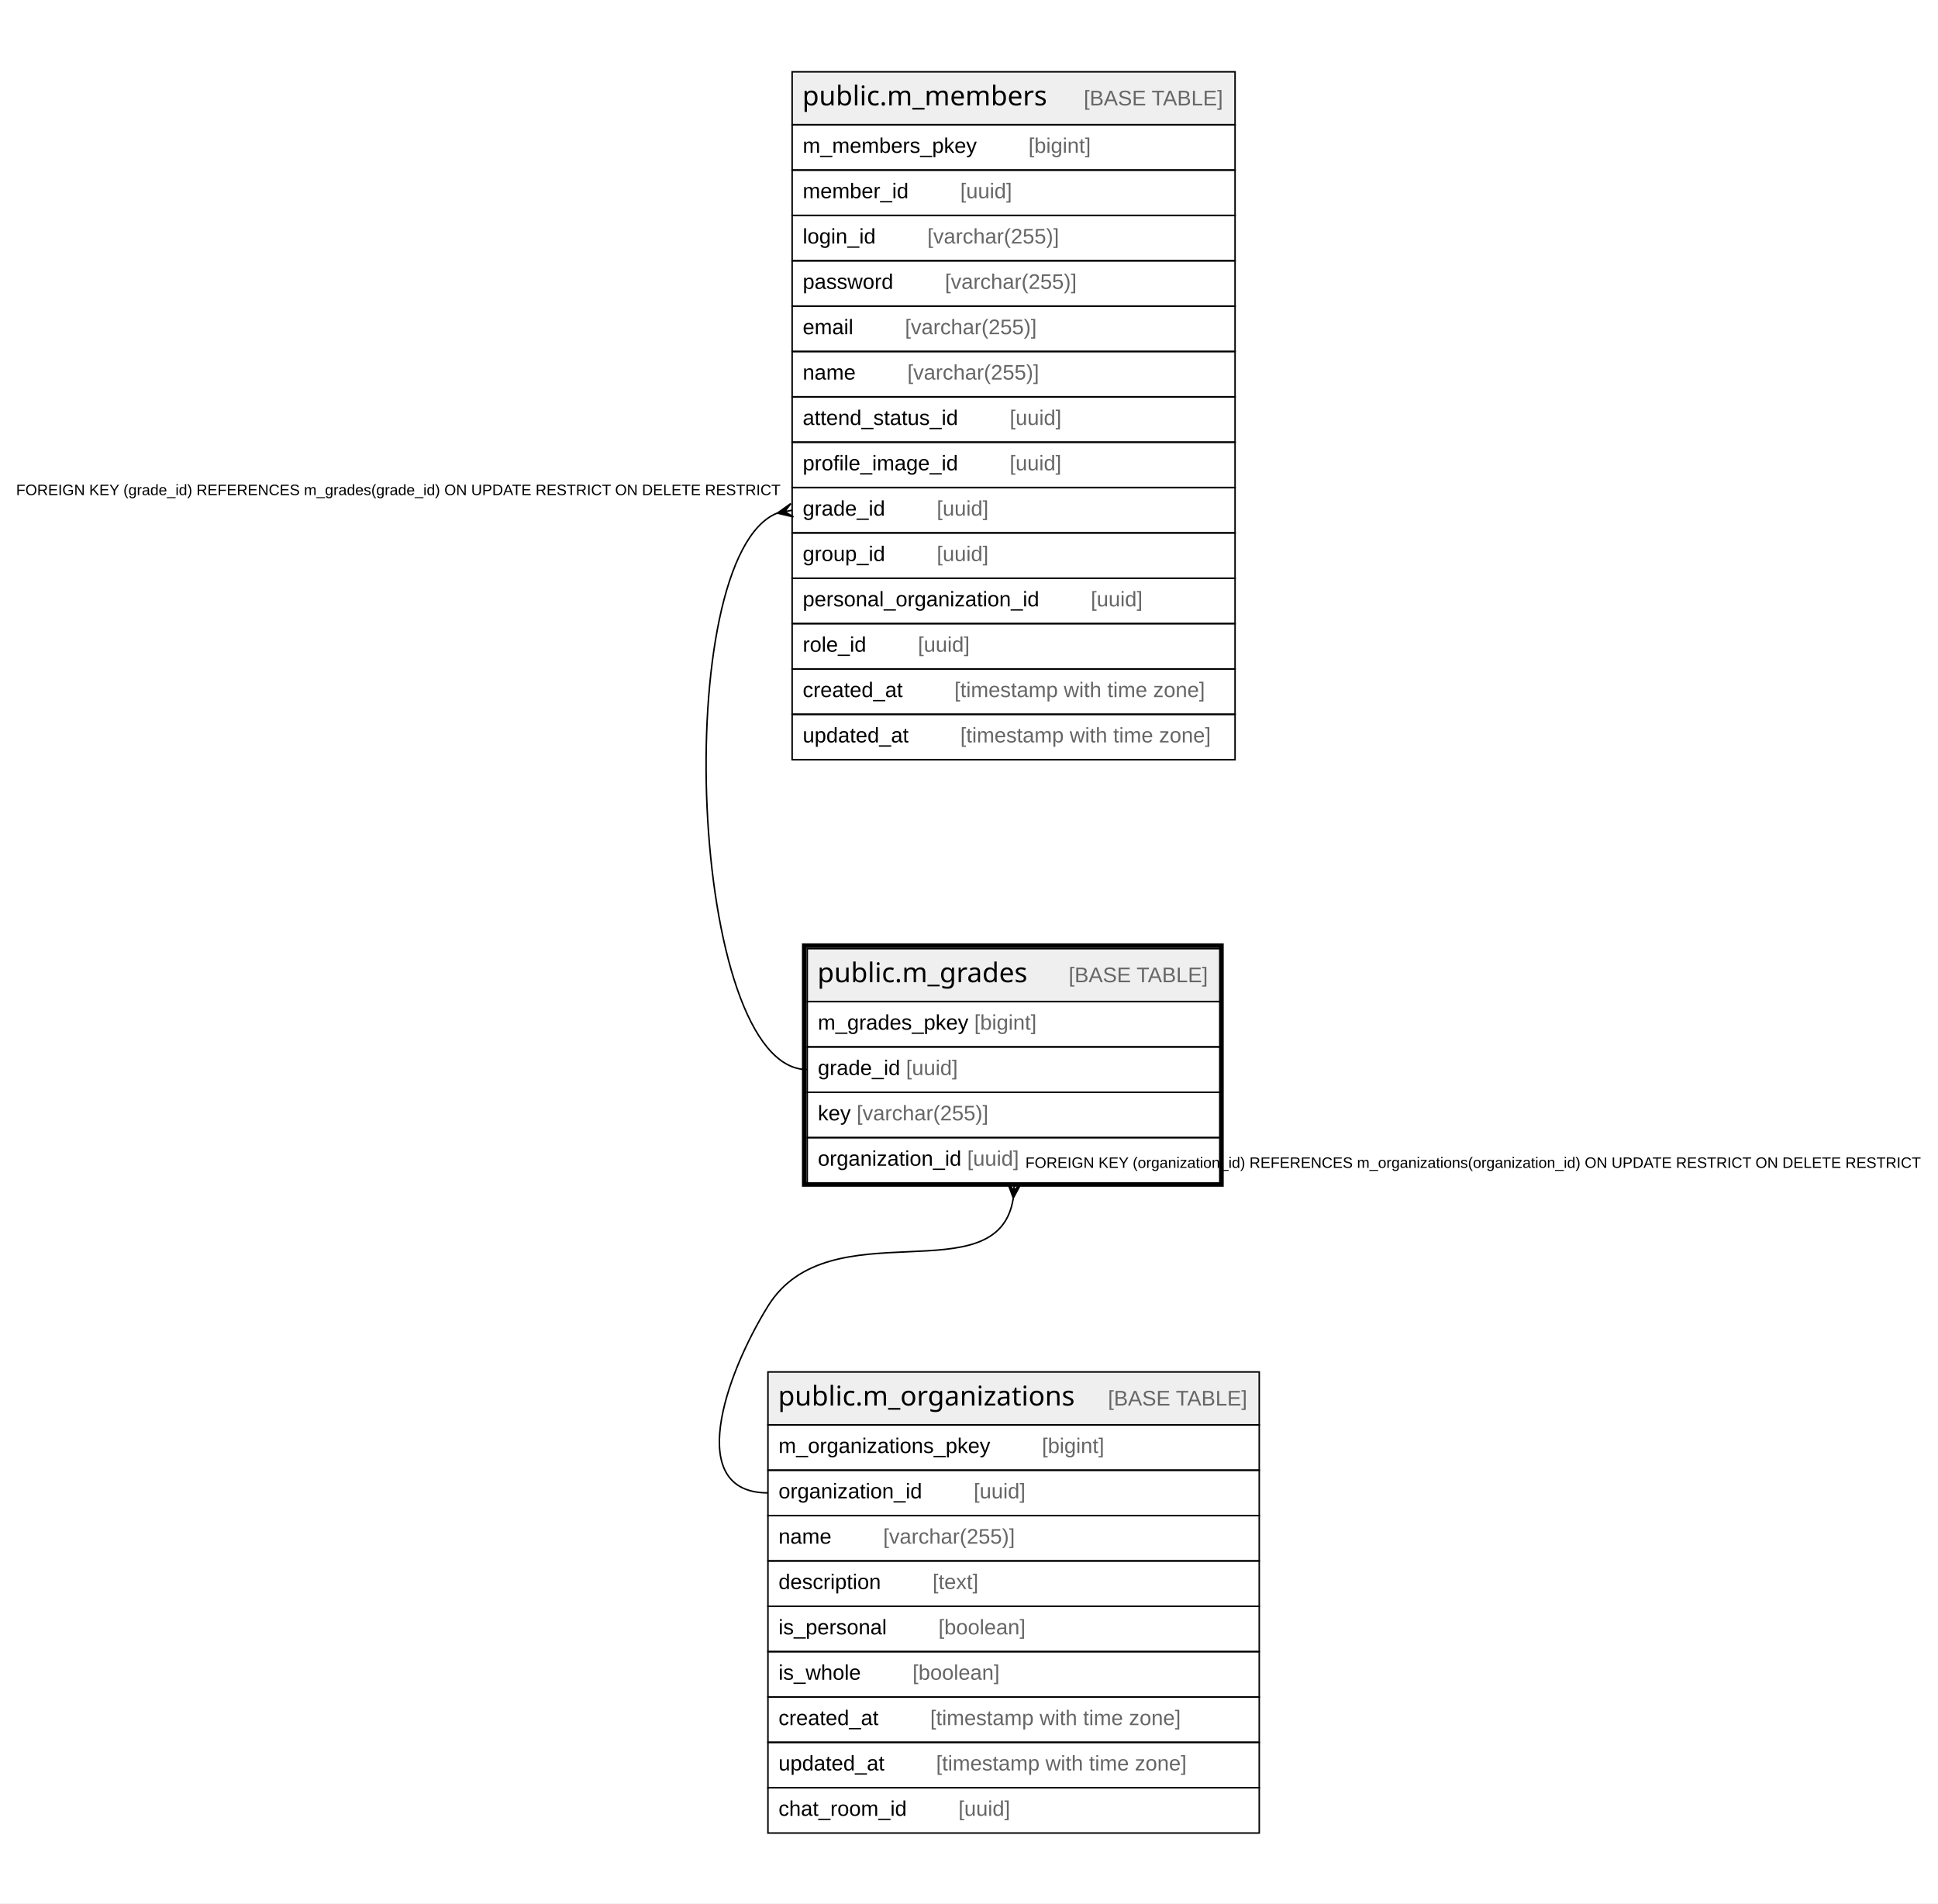
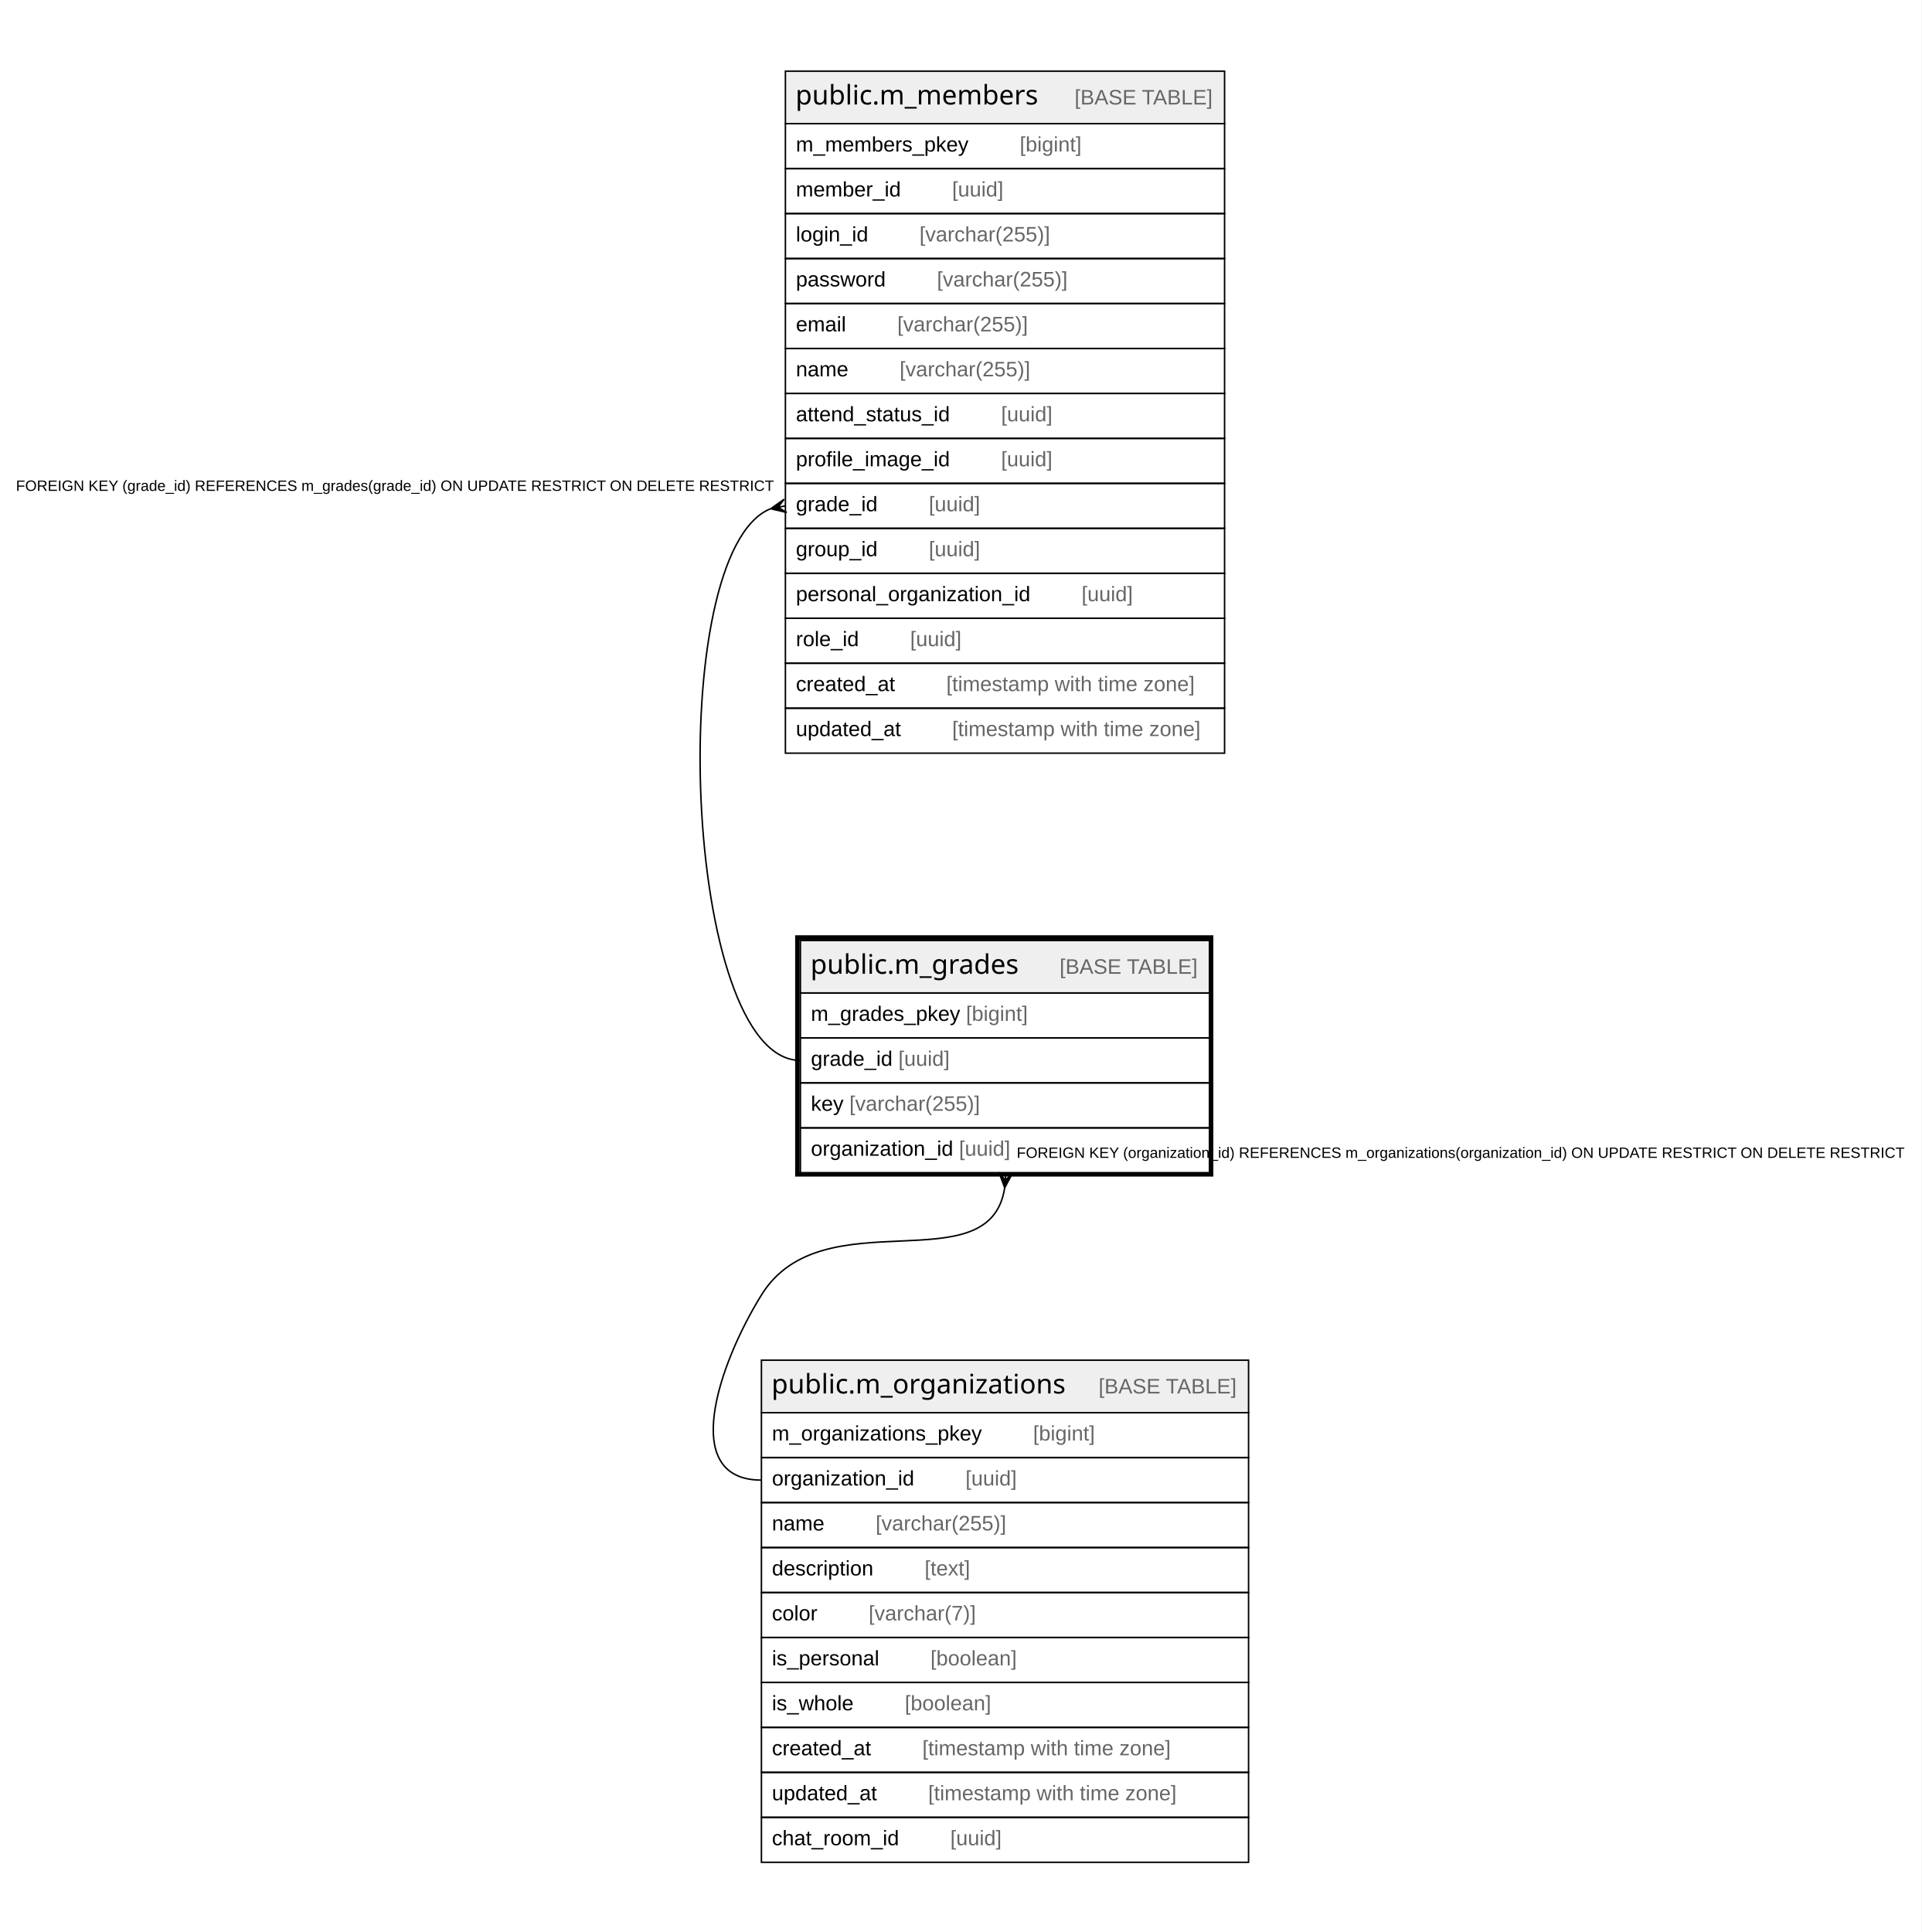
- <svg xmlns="http://www.w3.org/2000/svg" width="1282pt" height="1259pt" viewBox="0.00 0.00 1282.00 1259.00">
-   <g id="graph0" class="graph" transform="scale(1 1) rotate(0) translate(4 1255)">
-     <polygon fill="#ffffff" stroke="transparent" points="-4,4 -4,-1255 1278,-1255 1278,4 -4,4" />
+ <svg xmlns="http://www.w3.org/2000/svg" width="1282pt" height="1289pt" viewBox="0.00 0.00 1282.00 1289.00">
+   <g id="graph0" class="graph" transform="scale(1 1) rotate(0) translate(4 1285)">
+     <polygon fill="#ffffff" stroke="transparent" points="-4,4 -4,-1285 1278,-1285 1278,4 -4,4" />
    <g id="node1" class="node">
-       <polygon fill="#efefef" stroke="transparent" points="530,-592.5 530,-627.5 803,-627.5 803,-592.5 530,-592.5" />
-       <polygon fill="none" stroke="#000000" points="530,-592.5 530,-627.5 803,-627.5 803,-592.5 530,-592.5" />
-       <text text-anchor="start" x="536.704" y="-605.3" font-family="Arial Bold" font-size="18.00" fill="#000000">public.m_grades</text>
-       <text text-anchor="start" x="668.728" y="-605.3" font-family="Arial" font-size="14.00" fill="#000000">    </text>
-       <text text-anchor="start" x="702.933" y="-605.3" font-family="Arial" font-size="14.00" fill="#666666">[BASE TABLE]</text>
+       <polygon fill="#efefef" stroke="transparent" points="530,-622.5 530,-657.5 803,-657.5 803,-622.5 530,-622.5" />
+       <polygon fill="none" stroke="#000000" points="530,-622.5 530,-657.5 803,-657.5 803,-622.5 530,-622.5" />
+       <text text-anchor="start" x="536.704" y="-635.3" font-family="Arial Bold" font-size="18.00" fill="#000000">public.m_grades</text>
+       <text text-anchor="start" x="668.728" y="-635.3" font-family="Arial" font-size="14.00" fill="#000000">    </text>
+       <text text-anchor="start" x="702.933" y="-635.3" font-family="Arial" font-size="14.00" fill="#666666">[BASE TABLE]</text>
+       <polygon fill="none" stroke="#000000" points="530,-592.5 530,-622.5 803,-622.5 803,-592.5 530,-592.5" />
+       <text text-anchor="start" x="537" y="-603.9" font-family="Arial" font-size="14.00" fill="#000000">m_grades_pkey </text>
+       <text text-anchor="start" x="640.473" y="-603.9" font-family="Arial" font-size="14.00" fill="#666666">[bigint]</text>
      <polygon fill="none" stroke="#000000" points="530,-562.5 530,-592.5 803,-592.5 803,-562.5 530,-562.5" />
-       <text text-anchor="start" x="537" y="-573.9" font-family="Arial" font-size="14.00" fill="#000000">m_grades_pkey </text>
-       <text text-anchor="start" x="640.473" y="-573.9" font-family="Arial" font-size="14.00" fill="#666666">[bigint]</text>
+       <text text-anchor="start" x="537" y="-573.9" font-family="Arial" font-size="14.00" fill="#000000">grade_id </text>
+       <text text-anchor="start" x="595.353" y="-573.9" font-family="Arial" font-size="14.00" fill="#666666">[uuid]</text>
      <polygon fill="none" stroke="#000000" points="530,-532.5 530,-562.5 803,-562.5 803,-532.5 530,-532.5" />
-       <text text-anchor="start" x="537" y="-543.9" font-family="Arial" font-size="14.00" fill="#000000">grade_id </text>
-       <text text-anchor="start" x="595.353" y="-543.9" font-family="Arial" font-size="14.00" fill="#666666">[uuid]</text>
+       <text text-anchor="start" x="537" y="-543.9" font-family="Arial" font-size="14.00" fill="#000000">key </text>
+       <text text-anchor="start" x="562.673" y="-543.9" font-family="Arial" font-size="14.00" fill="#666666">[varchar(255)]</text>
      <polygon fill="none" stroke="#000000" points="530,-502.5 530,-532.5 803,-532.5 803,-502.5 530,-502.5" />
-       <text text-anchor="start" x="537" y="-513.9" font-family="Arial" font-size="14.00" fill="#000000">key </text>
-       <text text-anchor="start" x="562.673" y="-513.9" font-family="Arial" font-size="14.00" fill="#666666">[varchar(255)]</text>
-       <polygon fill="none" stroke="#000000" points="530,-472.5 530,-502.5 803,-502.5 803,-472.5 530,-472.5" />
-       <text text-anchor="start" x="537" y="-483.9" font-family="Arial" font-size="14.00" fill="#000000">organization_id </text>
-       <text text-anchor="start" x="635.805" y="-483.9" font-family="Arial" font-size="14.00" fill="#666666">[uuid]</text>
-       <polygon fill="none" stroke="#000000" stroke-width="3" points="528,-471.5 528,-629.5 804,-629.5 804,-471.5 528,-471.5" />
+       <text text-anchor="start" x="537" y="-513.9" font-family="Arial" font-size="14.00" fill="#000000">organization_id </text>
+       <text text-anchor="start" x="635.805" y="-513.9" font-family="Arial" font-size="14.00" fill="#666666">[uuid]</text>
+       <polygon fill="none" stroke="#000000" stroke-width="3" points="528,-501.5 528,-659.5 804,-659.5 804,-501.5 528,-501.5" />
    </g>
    <g id="node3" class="node">
-       <polygon fill="#efefef" stroke="transparent" points="504,-312.5 504,-347.5 829,-347.5 829,-312.5 504,-312.5" />
-       <polygon fill="none" stroke="#000000" points="504,-312.5 504,-347.5 829,-347.5 829,-312.5 504,-312.5" />
-       <text text-anchor="start" x="510.699" y="-325.3" font-family="Arial Bold" font-size="18.00" fill="#000000">public.m_organizations</text>
-       <text text-anchor="start" x="694.733" y="-325.3" font-family="Arial" font-size="14.00" fill="#000000">    </text>
-       <text text-anchor="start" x="728.938" y="-325.3" font-family="Arial" font-size="14.00" fill="#666666">[BASE TABLE]</text>
+       <polygon fill="#efefef" stroke="transparent" points="504,-342.5 504,-377.5 829,-377.5 829,-342.5 504,-342.5" />
+       <polygon fill="none" stroke="#000000" points="504,-342.5 504,-377.5 829,-377.5 829,-342.5 504,-342.5" />
+       <text text-anchor="start" x="510.699" y="-355.3" font-family="Arial Bold" font-size="18.00" fill="#000000">public.m_organizations</text>
+       <text text-anchor="start" x="694.733" y="-355.3" font-family="Arial" font-size="14.00" fill="#000000">    </text>
+       <text text-anchor="start" x="728.938" y="-355.3" font-family="Arial" font-size="14.00" fill="#666666">[BASE TABLE]</text>
+       <polygon fill="none" stroke="#000000" points="504,-312.5 504,-342.5 829,-342.5 829,-312.5 504,-312.5" />
+       <text text-anchor="start" x="511" y="-323.9" font-family="Arial" font-size="14.00" fill="#000000">m_organizations_pkey    </text>
+       <text text-anchor="start" x="685.238" y="-323.9" font-family="Arial" font-size="14.00" fill="#666666">[bigint]</text>
      <polygon fill="none" stroke="#000000" points="504,-282.5 504,-312.5 829,-312.5 829,-282.5 504,-282.5" />
-       <text text-anchor="start" x="511" y="-293.9" font-family="Arial" font-size="14.00" fill="#000000">m_organizations_pkey    </text>
-       <text text-anchor="start" x="685.238" y="-293.9" font-family="Arial" font-size="14.00" fill="#666666">[bigint]</text>
+       <text text-anchor="start" x="511" y="-293.9" font-family="Arial" font-size="14.00" fill="#000000">organization_id    </text>
+       <text text-anchor="start" x="640.119" y="-293.9" font-family="Arial" font-size="14.00" fill="#666666">[uuid]</text>
      <polygon fill="none" stroke="#000000" points="504,-252.5 504,-282.5 829,-282.5 829,-252.5 504,-252.5" />
-       <text text-anchor="start" x="511" y="-263.9" font-family="Arial" font-size="14.00" fill="#000000">organization_id    </text>
-       <text text-anchor="start" x="640.119" y="-263.9" font-family="Arial" font-size="14.00" fill="#666666">[uuid]</text>
+       <text text-anchor="start" x="511" y="-263.9" font-family="Arial" font-size="14.00" fill="#000000">name    </text>
+       <text text-anchor="start" x="580.213" y="-263.9" font-family="Arial" font-size="14.00" fill="#666666">[varchar(255)]</text>
      <polygon fill="none" stroke="#000000" points="504,-222.5 504,-252.5 829,-252.5 829,-222.5 504,-222.5" />
-       <text text-anchor="start" x="511" y="-233.9" font-family="Arial" font-size="14.00" fill="#000000">name    </text>
-       <text text-anchor="start" x="580.213" y="-233.9" font-family="Arial" font-size="14.00" fill="#666666">[varchar(255)]</text>
+       <text text-anchor="start" x="511" y="-233.9" font-family="Arial" font-size="14.00" fill="#000000">description    </text>
+       <text text-anchor="start" x="612.882" y="-233.9" font-family="Arial" font-size="14.00" fill="#666666">[text]</text>
      <polygon fill="none" stroke="#000000" points="504,-192.5 504,-222.5 829,-222.5 829,-192.5 504,-192.5" />
-       <text text-anchor="start" x="511" y="-203.9" font-family="Arial" font-size="14.00" fill="#000000">description    </text>
-       <text text-anchor="start" x="612.882" y="-203.9" font-family="Arial" font-size="14.00" fill="#666666">[text]</text>
+       <text text-anchor="start" x="511" y="-203.9" font-family="Arial" font-size="14.00" fill="#000000">color    </text>
+       <text text-anchor="start" x="575.537" y="-203.9" font-family="Arial" font-size="14.00" fill="#666666">[varchar(7)]</text>
      <polygon fill="none" stroke="#000000" points="504,-162.5 504,-192.5 829,-192.5 829,-162.5 504,-162.5" />
      <text text-anchor="start" x="511" y="-173.9" font-family="Arial" font-size="14.00" fill="#000000">is_personal    </text>
      <text text-anchor="start" x="616.774" y="-173.9" font-family="Arial" font-size="14.00" fill="#666666">[boolean]</text>
      <polygon fill="none" stroke="#000000" points="504,-132.5 504,-162.5 829,-162.5 829,-132.5 504,-132.5" />
      <text text-anchor="start" x="511" y="-143.9" font-family="Arial" font-size="14.00" fill="#000000">is_whole    </text>
      <text text-anchor="start" x="599.655" y="-143.9" font-family="Arial" font-size="14.00" fill="#666666">[boolean]</text>
      <polygon fill="none" stroke="#000000" points="504,-102.5 504,-132.5 829,-132.5 829,-102.5 504,-102.5" />
      <text text-anchor="start" x="511" y="-113.9" font-family="Arial" font-size="14.00" fill="#000000">created_at    </text>
      <text text-anchor="start" x="611.342" y="-113.9" font-family="Arial" font-size="14.00" fill="#666666">[timestamp with time zone]</text>
      <polygon fill="none" stroke="#000000" points="504,-72.5 504,-102.5 829,-102.5 829,-72.5 504,-72.5" />
      <text text-anchor="start" x="511" y="-83.9" font-family="Arial" font-size="14.00" fill="#000000">updated_at    </text>
      <text text-anchor="start" x="615.247" y="-83.9" font-family="Arial" font-size="14.00" fill="#666666">[timestamp with time zone]</text>
      <polygon fill="none" stroke="#000000" points="504,-42.5 504,-72.5 829,-72.5 829,-42.5 504,-42.5" />
      <text text-anchor="start" x="511" y="-53.9" font-family="Arial" font-size="14.00" fill="#000000">chat_room_id    </text>
      <text text-anchor="start" x="630.001" y="-53.9" font-family="Arial" font-size="14.00" fill="#666666">[uuid]</text>
    </g>
    <g id="edge2" class="edge">
-       <path fill="none" stroke="#000000" d="M666.289,-462.463C656.338,-397.372 544.669,-456.804 504,-391 475.143,-344.309 449.111,-267.5 504,-267.5" />
-       <polygon fill="#000000" stroke="#000000" points="666.293,-462.525 662.511,-472.818 666.647,-467.512 667,-472.5 667,-472.5 667,-472.5 666.647,-467.512 671.489,-472.182 666.293,-462.525 666.293,-462.525" />
-       <text text-anchor="start" x="674.318" y="-482.5" font-family="Arial" font-size="10.00" fill="#000000">FOREIGN KEY (organization_id) REFERENCES m_organizations(organization_id) ON UPDATE RESTRICT ON DELETE RESTRICT</text>
+       <path fill="none" stroke="#000000" d="M666.289,-492.463C656.338,-427.372 544.669,-486.804 504,-421 475.143,-374.309 449.111,-297.5 504,-297.5" />
+       <polygon fill="#000000" stroke="#000000" points="666.293,-492.525 662.511,-502.818 666.647,-497.512 667,-502.5 667,-502.5 667,-502.5 666.647,-497.512 671.489,-502.182 666.293,-492.525 666.293,-492.525" />
+       <text text-anchor="start" x="674.318" y="-512.5" font-family="Arial" font-size="10.00" fill="#000000">FOREIGN KEY (organization_id) REFERENCES m_organizations(organization_id) ON UPDATE RESTRICT ON DELETE RESTRICT</text>
    </g>
    <g id="node2" class="node">
-       <polygon fill="#efefef" stroke="transparent" points="520,-1172.5 520,-1207.5 813,-1207.5 813,-1172.5 520,-1172.5" />
-       <polygon fill="none" stroke="#000000" points="520,-1172.5 520,-1207.5 813,-1207.5 813,-1172.5 520,-1172.5" />
-       <text text-anchor="start" x="526.715" y="-1185.3" font-family="Arial Bold" font-size="18.00" fill="#000000">public.m_members</text>
-       <text text-anchor="start" x="678.717" y="-1185.3" font-family="Arial" font-size="14.00" fill="#000000">    </text>
-       <text text-anchor="start" x="712.922" y="-1185.3" font-family="Arial" font-size="14.00" fill="#666666">[BASE TABLE]</text>
+       <polygon fill="#efefef" stroke="transparent" points="520,-1202.5 520,-1237.5 813,-1237.5 813,-1202.5 520,-1202.5" />
+       <polygon fill="none" stroke="#000000" points="520,-1202.5 520,-1237.5 813,-1237.5 813,-1202.5 520,-1202.5" />
+       <text text-anchor="start" x="526.715" y="-1215.3" font-family="Arial Bold" font-size="18.00" fill="#000000">public.m_members</text>
+       <text text-anchor="start" x="678.717" y="-1215.3" font-family="Arial" font-size="14.00" fill="#000000">    </text>
+       <text text-anchor="start" x="712.922" y="-1215.3" font-family="Arial" font-size="14.00" fill="#666666">[BASE TABLE]</text>
+       <polygon fill="none" stroke="#000000" points="520,-1172.5 520,-1202.5 813,-1202.5 813,-1172.5 520,-1172.5" />
+       <text text-anchor="start" x="527" y="-1183.9" font-family="Arial" font-size="14.00" fill="#000000">m_members_pkey    </text>
+       <text text-anchor="start" x="676.325" y="-1183.9" font-family="Arial" font-size="14.00" fill="#666666">[bigint]</text>
      <polygon fill="none" stroke="#000000" points="520,-1142.5 520,-1172.5 813,-1172.5 813,-1142.5 520,-1142.5" />
-       <text text-anchor="start" x="527" y="-1153.9" font-family="Arial" font-size="14.00" fill="#000000">m_members_pkey    </text>
-       <text text-anchor="start" x="676.325" y="-1153.9" font-family="Arial" font-size="14.00" fill="#666666">[bigint]</text>
+       <text text-anchor="start" x="527" y="-1153.9" font-family="Arial" font-size="14.00" fill="#000000">member_id    </text>
+       <text text-anchor="start" x="631.206" y="-1153.9" font-family="Arial" font-size="14.00" fill="#666666">[uuid]</text>
      <polygon fill="none" stroke="#000000" points="520,-1112.5 520,-1142.5 813,-1142.5 813,-1112.5 520,-1112.5" />
-       <text text-anchor="start" x="527" y="-1123.9" font-family="Arial" font-size="14.00" fill="#000000">member_id    </text>
-       <text text-anchor="start" x="631.206" y="-1123.9" font-family="Arial" font-size="14.00" fill="#666666">[uuid]</text>
+       <text text-anchor="start" x="527" y="-1123.9" font-family="Arial" font-size="14.00" fill="#000000">login_id    </text>
+       <text text-anchor="start" x="609.438" y="-1123.9" font-family="Arial" font-size="14.00" fill="#666666">[varchar(255)]</text>
      <polygon fill="none" stroke="#000000" points="520,-1082.5 520,-1112.5 813,-1112.5 813,-1082.5 520,-1082.5" />
-       <text text-anchor="start" x="527" y="-1093.9" font-family="Arial" font-size="14.00" fill="#000000">login_id    </text>
-       <text text-anchor="start" x="609.438" y="-1093.9" font-family="Arial" font-size="14.00" fill="#666666">[varchar(255)]</text>
+       <text text-anchor="start" x="527" y="-1093.9" font-family="Arial" font-size="14.00" fill="#000000">password    </text>
+       <text text-anchor="start" x="621.102" y="-1093.9" font-family="Arial" font-size="14.00" fill="#666666">[varchar(255)]</text>
      <polygon fill="none" stroke="#000000" points="520,-1052.5 520,-1082.5 813,-1082.5 813,-1052.5 520,-1052.5" />
-       <text text-anchor="start" x="527" y="-1063.9" font-family="Arial" font-size="14.00" fill="#000000">password    </text>
-       <text text-anchor="start" x="621.102" y="-1063.9" font-family="Arial" font-size="14.00" fill="#666666">[varchar(255)]</text>
+       <text text-anchor="start" x="527" y="-1063.9" font-family="Arial" font-size="14.00" fill="#000000">email    </text>
+       <text text-anchor="start" x="594.644" y="-1063.9" font-family="Arial" font-size="14.00" fill="#666666">[varchar(255)]</text>
      <polygon fill="none" stroke="#000000" points="520,-1022.5 520,-1052.5 813,-1052.5 813,-1022.5 520,-1022.5" />
-       <text text-anchor="start" x="527" y="-1033.9" font-family="Arial" font-size="14.00" fill="#000000">email    </text>
-       <text text-anchor="start" x="594.644" y="-1033.9" font-family="Arial" font-size="14.00" fill="#666666">[varchar(255)]</text>
+       <text text-anchor="start" x="527" y="-1033.9" font-family="Arial" font-size="14.00" fill="#000000">name    </text>
+       <text text-anchor="start" x="596.213" y="-1033.9" font-family="Arial" font-size="14.00" fill="#666666">[varchar(255)]</text>
      <polygon fill="none" stroke="#000000" points="520,-992.5 520,-1022.5 813,-1022.5 813,-992.5 520,-992.5" />
-       <text text-anchor="start" x="527" y="-1003.9" font-family="Arial" font-size="14.00" fill="#000000">name    </text>
-       <text text-anchor="start" x="596.213" y="-1003.9" font-family="Arial" font-size="14.00" fill="#666666">[varchar(255)]</text>
+       <text text-anchor="start" x="527" y="-1003.9" font-family="Arial" font-size="14.00" fill="#000000">attend_status_id    </text>
+       <text text-anchor="start" x="663.917" y="-1003.9" font-family="Arial" font-size="14.00" fill="#666666">[uuid]</text>
      <polygon fill="none" stroke="#000000" points="520,-962.5 520,-992.5 813,-992.5 813,-962.5 520,-962.5" />
-       <text text-anchor="start" x="527" y="-973.9" font-family="Arial" font-size="14.00" fill="#000000">attend_status_id    </text>
-       <text text-anchor="start" x="663.917" y="-973.9" font-family="Arial" font-size="14.00" fill="#666666">[uuid]</text>
+       <text text-anchor="start" x="527" y="-973.9" font-family="Arial" font-size="14.00" fill="#000000">profile_image_id    </text>
+       <text text-anchor="start" x="663.886" y="-973.9" font-family="Arial" font-size="14.00" fill="#666666">[uuid]</text>
      <polygon fill="none" stroke="#000000" points="520,-932.5 520,-962.5 813,-962.5 813,-932.5 520,-932.5" />
-       <text text-anchor="start" x="527" y="-943.9" font-family="Arial" font-size="14.00" fill="#000000">profile_image_id    </text>
-       <text text-anchor="start" x="663.886" y="-943.9" font-family="Arial" font-size="14.00" fill="#666666">[uuid]</text>
+       <text text-anchor="start" x="527" y="-943.9" font-family="Arial" font-size="14.00" fill="#000000">grade_id    </text>
+       <text text-anchor="start" x="615.668" y="-943.9" font-family="Arial" font-size="14.00" fill="#666666">[uuid]</text>
      <polygon fill="none" stroke="#000000" points="520,-902.5 520,-932.5 813,-932.5 813,-902.5 520,-902.5" />
-       <text text-anchor="start" x="527" y="-913.9" font-family="Arial" font-size="14.00" fill="#000000">grade_id    </text>
+       <text text-anchor="start" x="527" y="-913.9" font-family="Arial" font-size="14.00" fill="#000000">group_id    </text>
      <text text-anchor="start" x="615.668" y="-913.9" font-family="Arial" font-size="14.00" fill="#666666">[uuid]</text>
      <polygon fill="none" stroke="#000000" points="520,-872.5 520,-902.5 813,-902.5 813,-872.5 520,-872.5" />
-       <text text-anchor="start" x="527" y="-883.9" font-family="Arial" font-size="14.00" fill="#000000">group_id    </text>
-       <text text-anchor="start" x="615.668" y="-883.9" font-family="Arial" font-size="14.00" fill="#666666">[uuid]</text>
+       <text text-anchor="start" x="527" y="-883.9" font-family="Arial" font-size="14.00" fill="#000000">personal_organization_id    </text>
+       <text text-anchor="start" x="717.582" y="-883.9" font-family="Arial" font-size="14.00" fill="#666666">[uuid]</text>
      <polygon fill="none" stroke="#000000" points="520,-842.5 520,-872.5 813,-872.5 813,-842.5 520,-842.5" />
-       <text text-anchor="start" x="527" y="-853.9" font-family="Arial" font-size="14.00" fill="#000000">personal_organization_id    </text>
-       <text text-anchor="start" x="717.582" y="-853.9" font-family="Arial" font-size="14.00" fill="#666666">[uuid]</text>
+       <text text-anchor="start" x="527" y="-853.9" font-family="Arial" font-size="14.00" fill="#000000">role_id    </text>
+       <text text-anchor="start" x="603.209" y="-853.9" font-family="Arial" font-size="14.00" fill="#666666">[uuid]</text>
      <polygon fill="none" stroke="#000000" points="520,-812.5 520,-842.5 813,-842.5 813,-812.5 520,-812.5" />
-       <text text-anchor="start" x="527" y="-823.9" font-family="Arial" font-size="14.00" fill="#000000">role_id    </text>
-       <text text-anchor="start" x="603.209" y="-823.9" font-family="Arial" font-size="14.00" fill="#666666">[uuid]</text>
+       <text text-anchor="start" x="527" y="-823.9" font-family="Arial" font-size="14.00" fill="#000000">created_at    </text>
+       <text text-anchor="start" x="627.342" y="-823.9" font-family="Arial" font-size="14.00" fill="#666666">[timestamp with time zone]</text>
      <polygon fill="none" stroke="#000000" points="520,-782.5 520,-812.5 813,-812.5 813,-782.5 520,-782.5" />
-       <text text-anchor="start" x="527" y="-793.9" font-family="Arial" font-size="14.00" fill="#000000">created_at    </text>
-       <text text-anchor="start" x="627.342" y="-793.9" font-family="Arial" font-size="14.00" fill="#666666">[timestamp with time zone]</text>
-       <polygon fill="none" stroke="#000000" points="520,-752.5 520,-782.5 813,-782.5 813,-752.5 520,-752.5" />
-       <text text-anchor="start" x="527" y="-763.9" font-family="Arial" font-size="14.00" fill="#000000">updated_at    </text>
-       <text text-anchor="start" x="631.247" y="-763.9" font-family="Arial" font-size="14.00" fill="#666666">[timestamp with time zone]</text>
+       <text text-anchor="start" x="527" y="-793.9" font-family="Arial" font-size="14.00" fill="#000000">updated_at    </text>
+       <text text-anchor="start" x="631.247" y="-793.9" font-family="Arial" font-size="14.00" fill="#666666">[timestamp with time zone]</text>
    </g>
    <g id="edge1" class="edge">
-       <path fill="none" stroke="#000000" d="M509.907,-915.509C438.74,-886.386 451.282,-547.5 530,-547.5" />
-       <polygon fill="#000000" stroke="#000000" points="510.189,-915.565 519.129,-921.915 515.095,-916.533 520,-917.5 520,-917.5 520,-917.5 515.095,-916.533 520.871,-913.085 510.189,-915.565 510.189,-915.565" />
-       <text text-anchor="start" x="6.66" y="-927.5" font-family="Arial" font-size="10.00" fill="#000000">FOREIGN KEY (grade_id) REFERENCES m_grades(grade_id) ON UPDATE RESTRICT ON DELETE RESTRICT</text>
+       <path fill="none" stroke="#000000" d="M509.907,-945.509C438.74,-916.386 451.282,-577.5 530,-577.5" />
+       <polygon fill="#000000" stroke="#000000" points="510.189,-945.565 519.129,-951.915 515.095,-946.533 520,-947.5 520,-947.5 520,-947.5 515.095,-946.533 520.871,-943.085 510.189,-945.565 510.189,-945.565" />
+       <text text-anchor="start" x="6.66" y="-957.5" font-family="Arial" font-size="10.00" fill="#000000">FOREIGN KEY (grade_id) REFERENCES m_grades(grade_id) ON UPDATE RESTRICT ON DELETE RESTRICT</text>
    </g>
  </g>
</svg>
